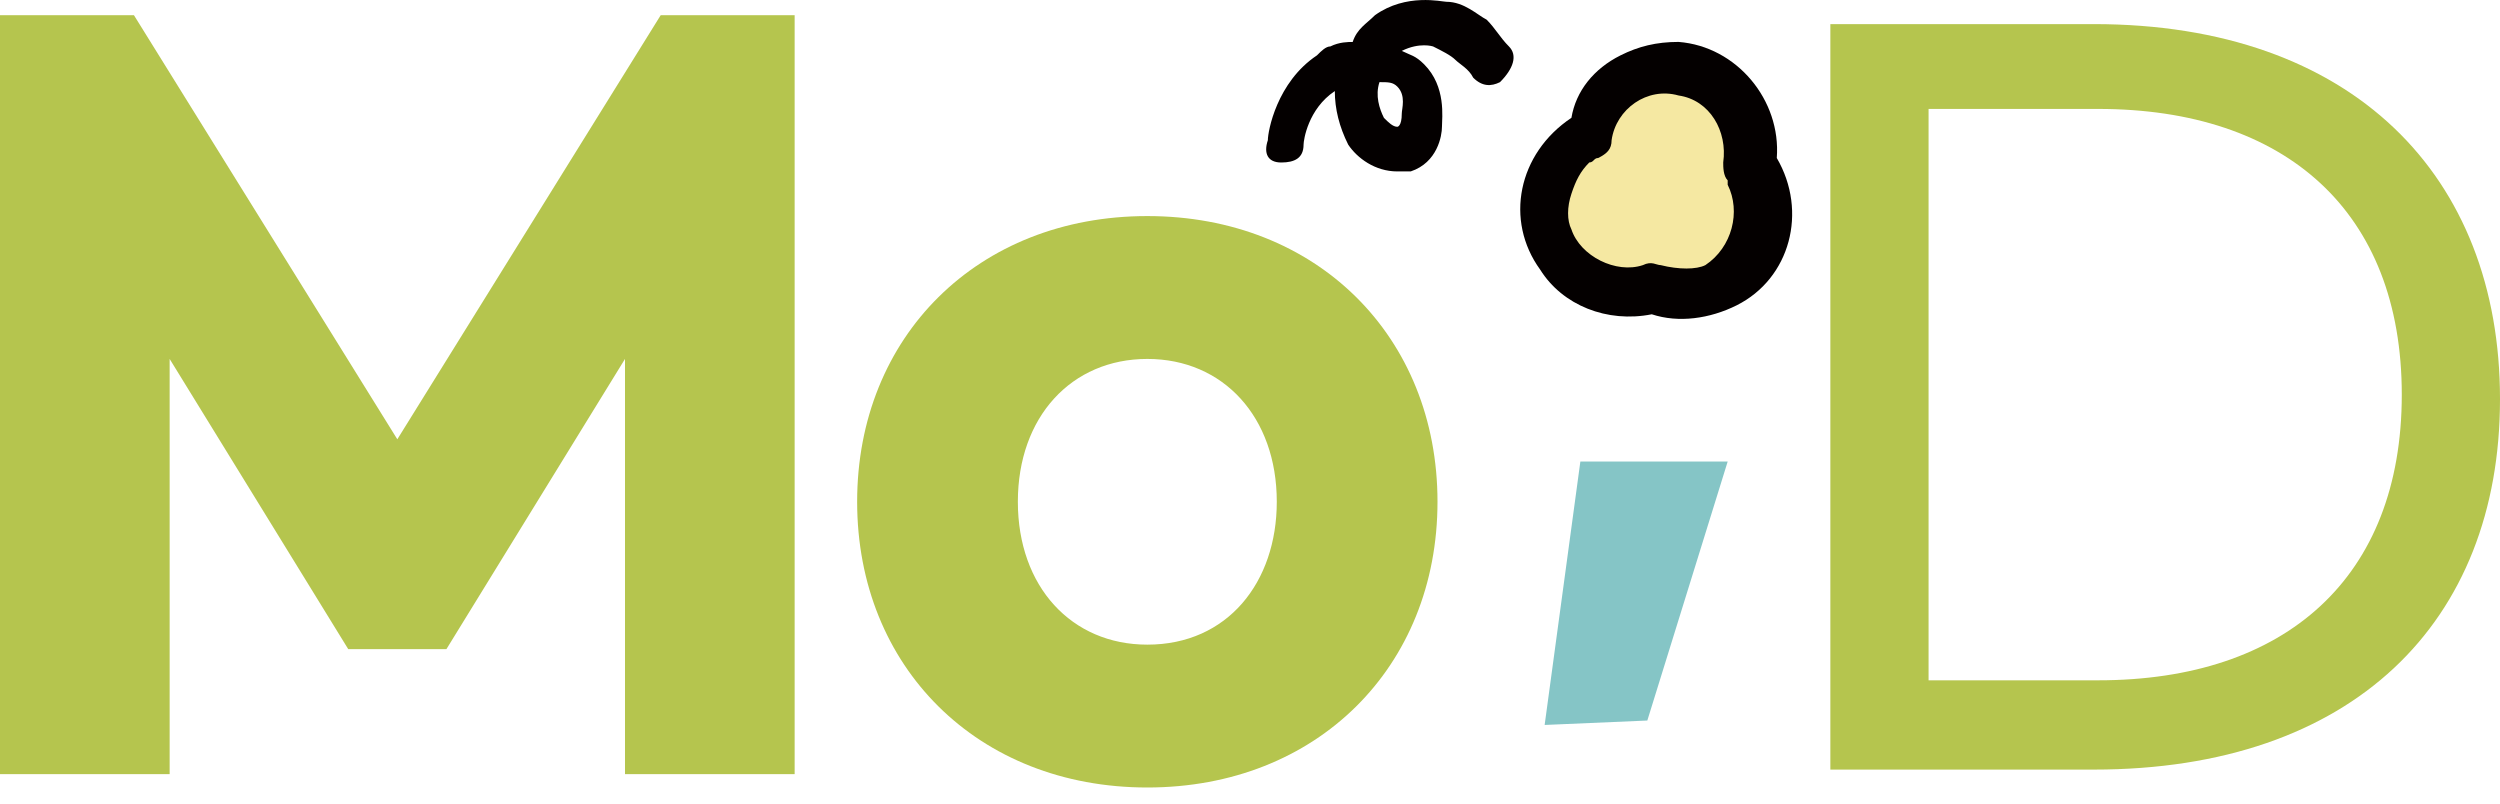
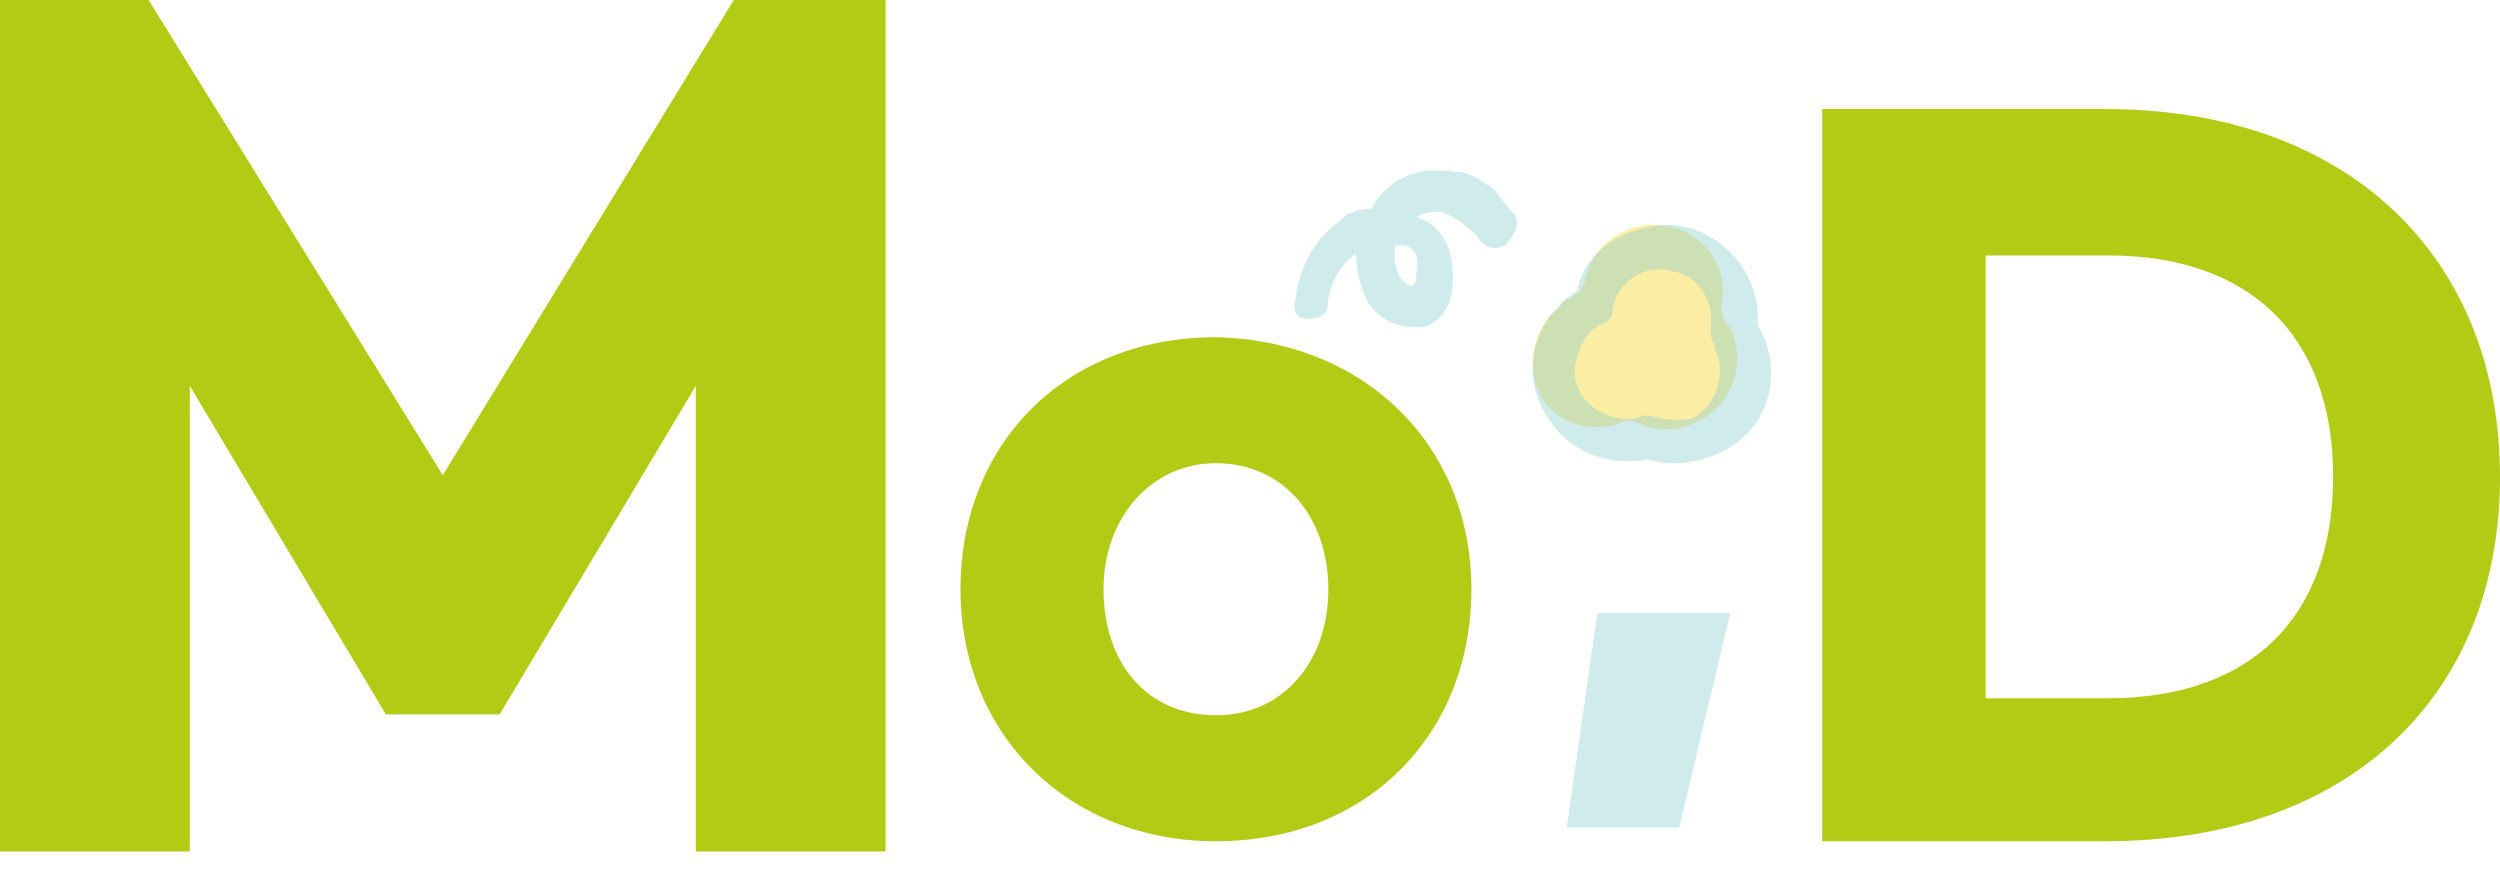
- <svg xmlns="http://www.w3.org/2000/svg" width="56" height="18" viewBox="0 0 56 18" fill="none">
-   <path d="M0 0.34H3L8.9 9.84L14.8 0.34H17.8V17.34H14V8.04L10 14.54H7.8L3.8 8.04V17.34H0V0.34Z" fill="#B5C54E" />
-   <path d="M32.2 11.239C32.2 14.94 29.5 17.64 25.7 17.64C21.9 17.64 19.2 14.94 19.2 11.239C19.2 7.54 21.9 4.84 25.7 4.84C29.5 4.84 32.2 7.54 32.2 11.239ZM22.8 11.239C22.8 13.139 24 14.44 25.7 14.44C27.5 14.44 28.6 13.04 28.6 11.239C28.6 9.34 27.4 8.04 25.7 8.04C24 8.04 22.8 9.34 22.8 11.239Z" fill="#B5C54E" />
-   <path d="M46.9 0.54C52.7 0.54 56 3.939 56 8.94C56 13.94 52.7 17.239 46.9 17.239H41V0.54H46.9ZM53.8 8.84C53.8 4.74 51.2 2.44 47 2.44H43.2V15.239H47C51.2 15.239 53.8 12.94 53.8 8.84Z" fill="#B5C54E" />
-   <path d="M28.7 3.64C29 3.64 29.2 3.54 29.2 3.24C29.2 3.14 29.3 2.44 29.9 2.04C29.9 2.44 30 2.84 30.2 3.24C30.4 3.54 30.8 3.84 31.3 3.84C31.4 3.84 31.5 3.84 31.6 3.84C32.2 3.64 32.3 3.04 32.3 2.84C32.3 2.64 32.4 1.94 31.9 1.44C31.7 1.24 31.6 1.24 31.4 1.14C31.8 0.94 32.1 1.04 32.1 1.04C32.3 1.14 32.5 1.24 32.6 1.34C32.7 1.44 32.9 1.54 33 1.74C33.2 1.94 33.4 1.94 33.6 1.84C33.9 1.54 34 1.24 33.8 1.04C33.6 0.84 33.5 0.64 33.3 0.44C33.1 0.34 32.8 0.04 32.4 0.04C32.3 0.04 31.5 -0.16 30.8 0.34C30.6 0.54 30.4 0.64 30.3 0.94C30.2 0.94 30 0.94 29.8 1.04C29.7 1.04 29.6 1.14 29.5 1.24C28.6 1.84 28.4 2.94 28.4 3.14C28.3 3.44 28.4 3.64 28.7 3.64ZM30.9 1.84C31.1 1.84 31.2 1.84 31.3 1.94C31.5 2.14 31.4 2.44 31.4 2.54C31.4 2.84 31.3 2.84 31.3 2.84C31.2 2.84 31.1 2.74 31 2.64C30.9 2.44 30.8 2.14 30.9 1.84Z" fill="#040000" />
-   <path d="M36.7 6.34C36.9 6.24 37 6.24 37.2 6.34C37.7 6.54 38.2 6.54 38.7 6.24C39.5 5.84 39.8 4.74 39.4 3.94L39.3 3.84C39.2 3.64 39.2 3.54 39.2 3.34C39.4 2.44 38.7 1.54 37.9 1.44C37 1.24 36.1 1.84 35.9 2.74C35.9 2.94 35.7 3.14 35.5 3.24C35.4 3.24 35.3 3.34 35.3 3.44C35 3.64 34.8 3.94 34.7 4.34C34.6 4.64 34.6 5.04 34.7 5.34C34.9 6.14 35.8 6.64 36.7 6.34Z" fill="#F5E8A2" />
-   <path d="M35.2 5.139C35.1 4.939 35.1 4.639 35.2 4.34C35.3 4.04 35.4 3.84 35.6 3.639C35.7 3.639 35.7 3.539 35.8 3.539C36 3.439 36.1 3.34 36.1 3.139C36.2 2.439 36.9 1.94 37.6 2.139C38.3 2.24 38.7 2.939 38.6 3.639C38.6 3.74 38.6 3.939 38.7 4.04V4.139C39 4.739 38.8 5.54 38.2 5.939C38 6.04 37.6 6.04 37.2 5.939C37.1 5.939 37 5.84 36.8 5.939C36.2 6.139 35.4 5.739 35.2 5.139ZM37 7.04C37.6 7.239 38.3 7.139 38.9 6.84C40.1 6.239 40.5 4.739 39.8 3.539C39.9 2.24 38.9 1.04 37.6 0.939C37.1 0.939 36.7 1.04 36.3 1.24C35.7 1.54 35.3 2.039 35.2 2.639C34 3.439 33.7 4.939 34.5 6.04C35 6.84 36 7.239 37 7.04Z" fill="#040000" />
-   <path d="M36.9 16.14L34.6 16.239L35.4 10.339H38.7L36.9 16.14Z" fill="#85C5C6" />
+ <svg xmlns="http://www.w3.org/2000/svg" width="57" height="20" viewBox="0 0 57 20" fill="none">
+   <g opacity="0.4">
+     <path d="M29.819 7.269C30.093 7.269 30.277 7.176 30.277 6.897C30.277 6.804 30.368 6.153 30.918 5.781C30.918 6.153 31.009 6.525 31.192 6.897C31.376 7.176 31.742 7.456 32.2 7.456C32.292 7.456 32.383 7.456 32.475 7.456C33.024 7.269 33.116 6.711 33.116 6.525C33.116 6.339 33.208 5.687 32.75 5.222C32.566 5.036 32.475 5.036 32.292 4.943C32.658 4.757 32.933 4.85 32.933 4.85C33.116 4.943 33.299 5.036 33.391 5.129C33.482 5.222 33.666 5.315 33.757 5.501C33.94 5.687 34.123 5.687 34.307 5.594C34.581 5.315 34.673 5.036 34.49 4.85C34.307 4.664 34.215 4.478 34.032 4.292C33.849 4.199 33.574 3.919 33.208 3.919C33.116 3.919 32.383 3.733 31.742 4.199C31.559 4.385 31.376 4.478 31.284 4.757C31.192 4.757 31.009 4.757 30.826 4.85C30.735 4.85 30.643 4.943 30.551 5.036C29.727 5.594 29.544 6.618 29.544 6.804C29.452 7.083 29.544 7.269 29.819 7.269ZM31.834 5.594C32.017 5.594 32.108 5.594 32.2 5.687C32.383 5.874 32.292 6.153 32.292 6.246C32.292 6.525 32.2 6.525 32.2 6.525C32.108 6.525 32.017 6.432 31.925 6.339C31.834 6.153 31.742 5.874 31.834 5.594Z" fill="#87CCCD" />
+   </g>
+   <path d="M36.898 9.659C37.086 9.568 37.18 9.568 37.369 9.659C37.839 9.843 38.31 9.843 38.78 9.568C39.533 9.201 39.815 8.191 39.439 7.457L39.345 7.366C39.251 7.182 39.251 7.09 39.251 6.907C39.439 6.081 38.78 5.255 38.027 5.163C37.18 4.98 36.334 5.53 36.145 6.356C36.145 6.54 35.957 6.723 35.769 6.815C35.675 6.815 35.581 6.907 35.581 6.998C35.298 7.182 35.11 7.457 35.016 7.824C34.922 8.1 34.922 8.467 35.016 8.742C35.204 9.476 36.051 9.935 36.898 9.659Z" fill="#FBEDA4" />
+   <path opacity="0.4" d="M35.969 8.808C35.88 8.633 35.88 8.37 35.969 8.107C36.058 7.844 36.147 7.669 36.326 7.494C36.415 7.494 36.415 7.406 36.504 7.406C36.683 7.318 36.772 7.231 36.772 7.056C36.861 6.442 37.486 6.004 38.111 6.179C38.735 6.267 39.092 6.88 39.003 7.494C39.003 7.581 39.003 7.757 39.092 7.844V7.932C39.36 8.458 39.182 9.158 38.646 9.509C38.468 9.597 38.111 9.597 37.754 9.509C37.664 9.509 37.575 9.421 37.397 9.509C36.861 9.684 36.147 9.334 35.969 8.808ZM37.575 10.473C38.111 10.648 38.735 10.56 39.271 10.297C40.342 9.772 40.699 8.458 40.074 7.406C40.163 6.267 39.271 5.216 38.111 5.128C37.664 5.128 37.307 5.216 36.95 5.391C36.415 5.654 36.058 6.092 35.969 6.617C34.898 7.318 34.63 8.633 35.344 9.597C35.79 10.297 36.683 10.648 37.575 10.473Z" fill="#87CCCD" />
+   <path d="M0 0H3.389L10.095 10.834L16.73 0H20.191V19.414H15.864V8.798L11.393 16.288H8.797L4.327 8.798V19.414H0V0Z" fill="#B2CC16" />
+   <path d="M33.548 13.434C33.548 16.774 31.14 19.181 27.723 19.181C24.384 19.181 21.899 16.774 21.899 13.434C21.899 10.095 24.306 7.688 27.723 7.688C31.14 7.766 33.548 10.173 33.548 13.434ZM25.161 13.434C25.161 15.143 26.17 16.308 27.723 16.308C29.276 16.308 30.286 15.065 30.286 13.434C30.286 11.804 29.276 10.561 27.723 10.561C26.248 10.561 25.161 11.804 25.161 13.434Z" fill="#B2CC16" />
+   <path opacity="0.4" d="M35.722 18.871H38.285L39.45 13.978H36.421L35.722 18.871Z" fill="#87CCCD" />
+   <path d="M41.546 2.485H47.992C53.583 2.485 57 5.902 57 10.872C57 15.842 53.583 19.181 47.992 19.181H41.546V2.485ZM48.069 15.92C51.253 15.92 53.195 14.134 53.195 10.872C53.195 7.611 51.253 5.824 48.069 5.824H45.274V15.92H48.069Z" fill="#B2CC16" />
</svg>
